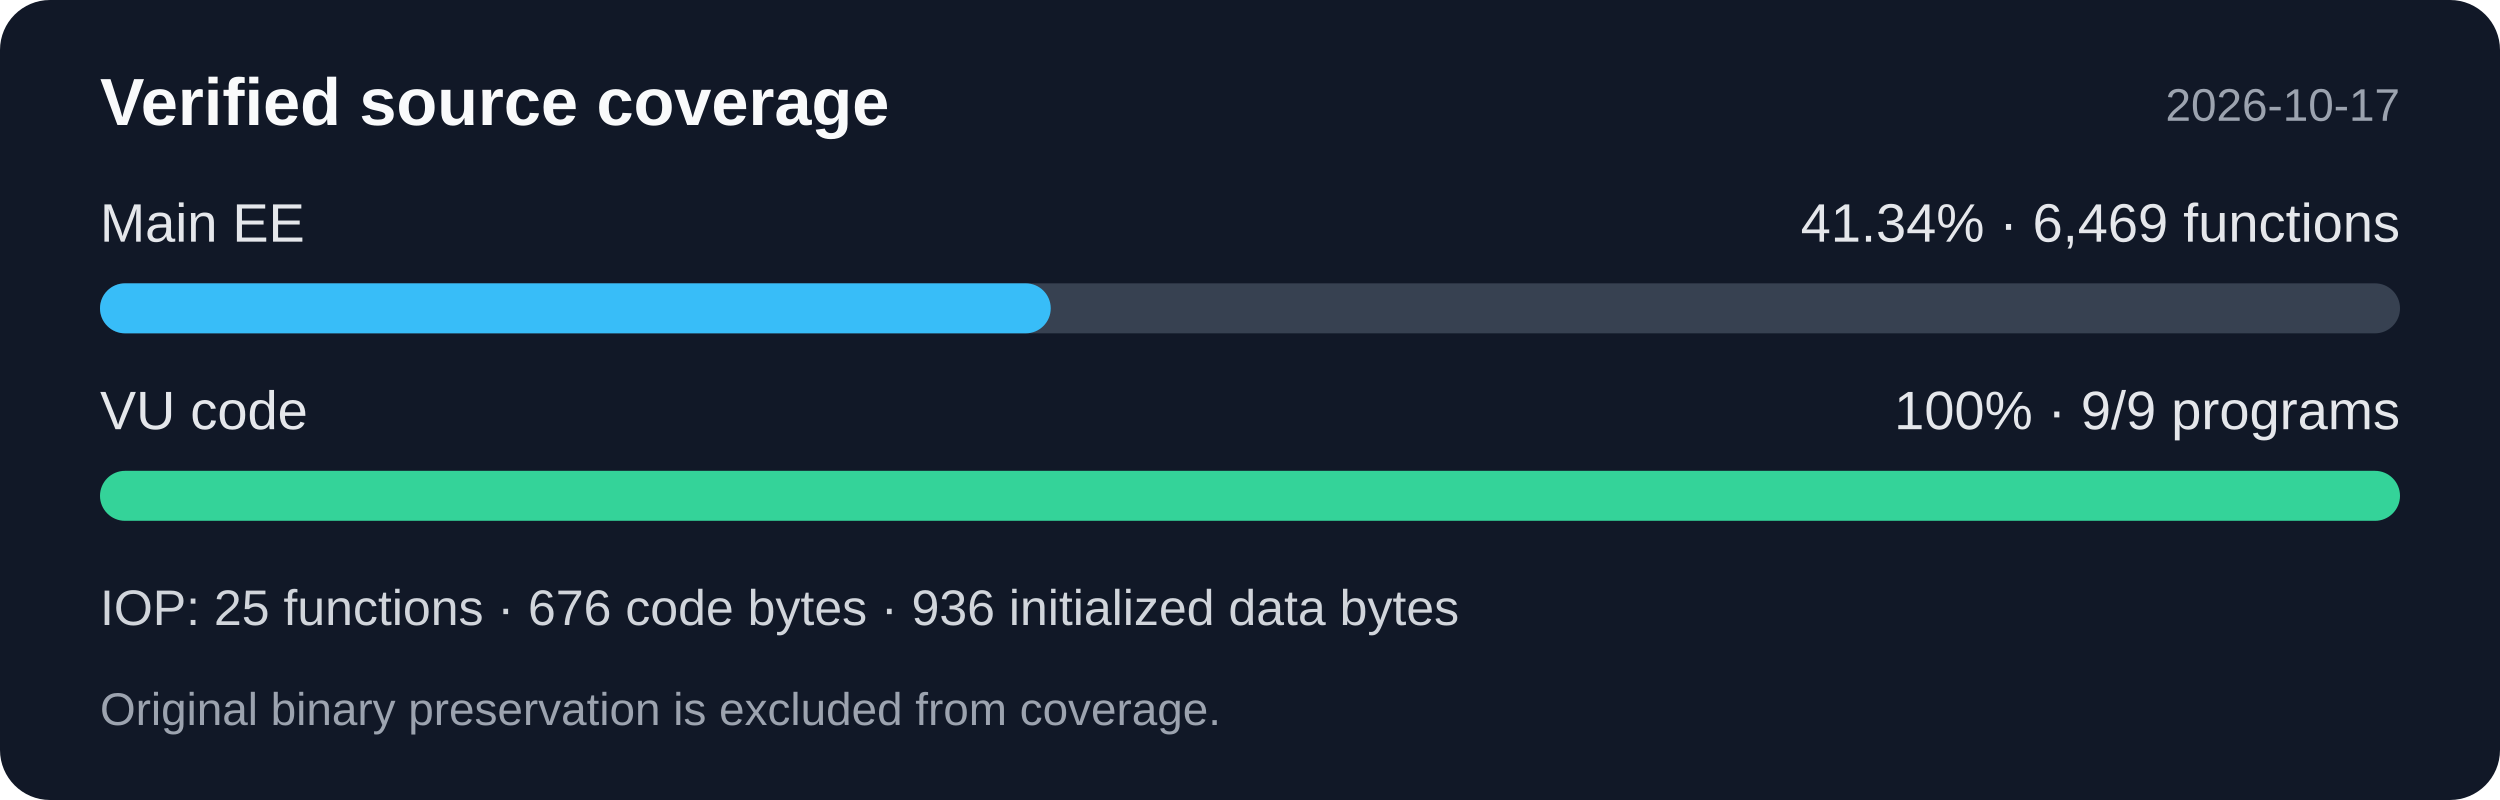
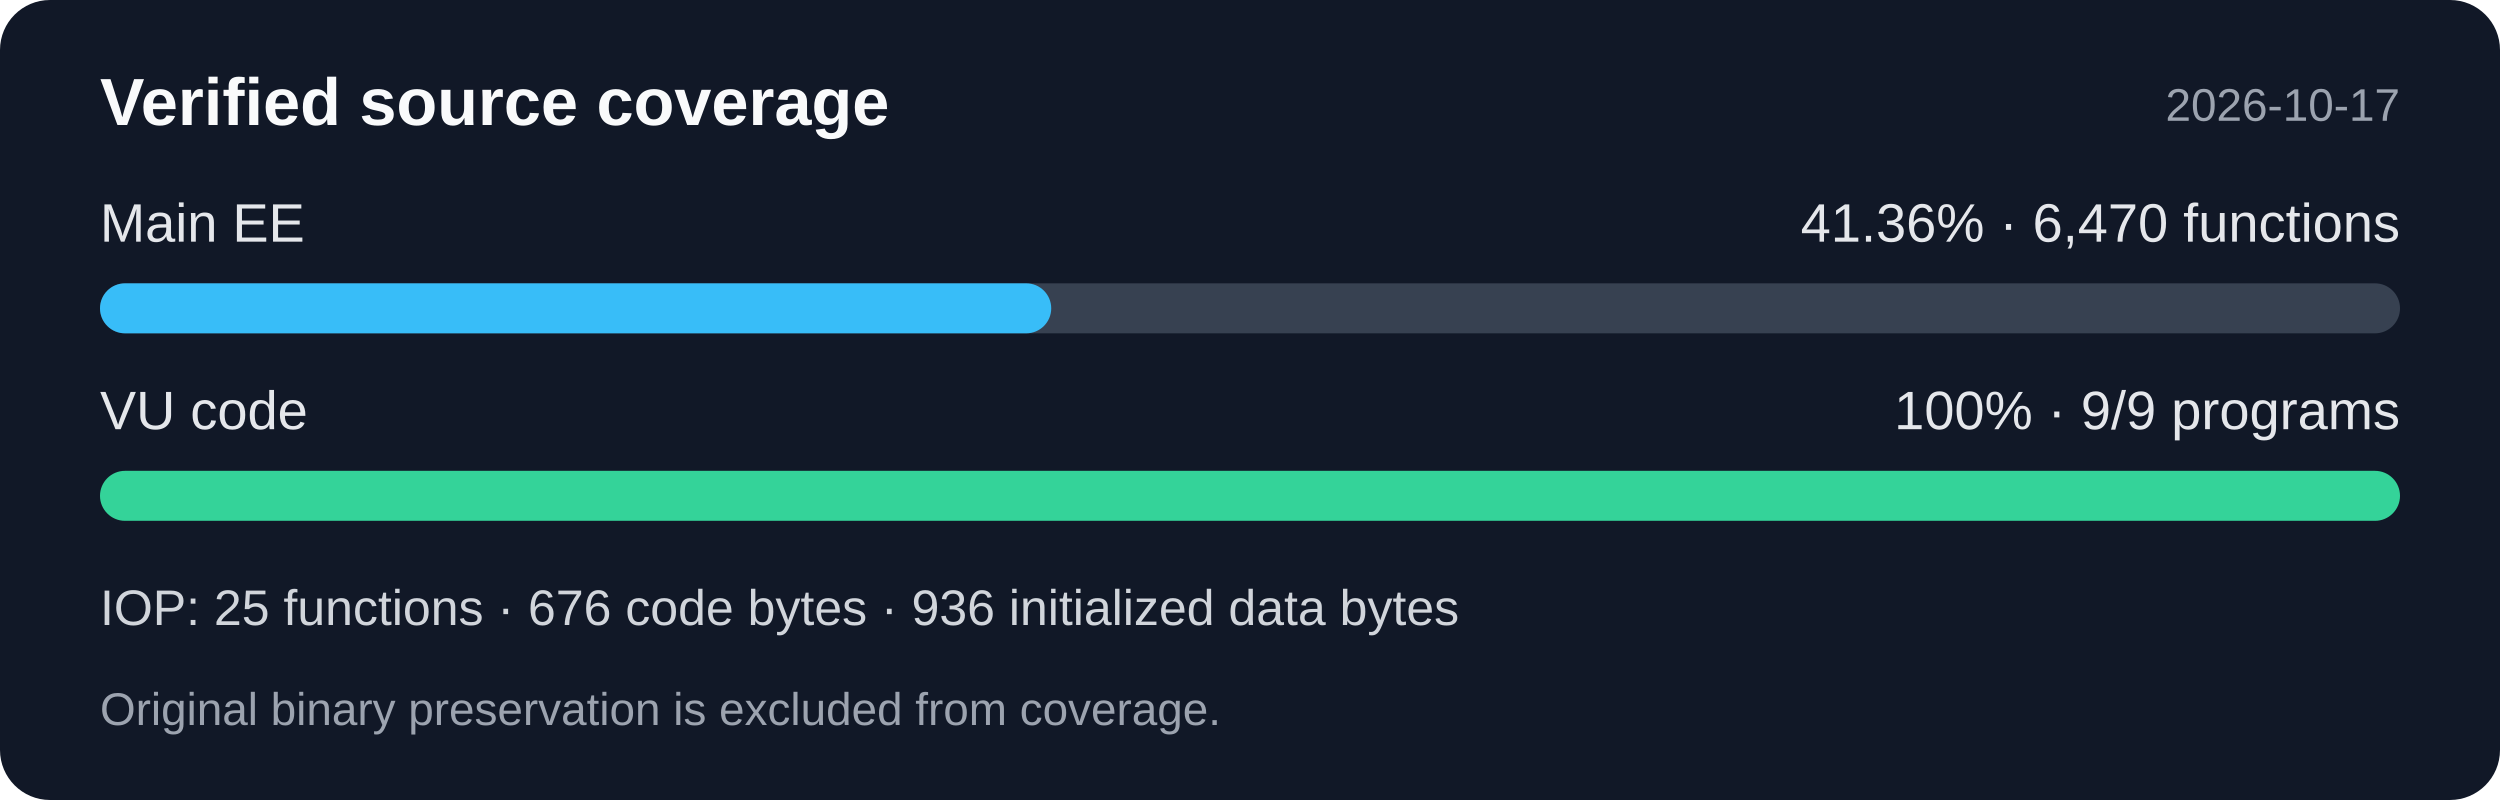
<svg xmlns="http://www.w3.org/2000/svg" width="600" height="192" viewBox="0 0 600 192" role="img" aria-labelledby="title desc">
  <rect width="600" height="192" rx="12" fill="#111827" />
  <g font-family="Segoe UI,Arial,sans-serif">
    <text x="24" y="30" fill="#f9fafb" font-size="16" font-weight="600">Verified source coverage</text>
    <text x="576" y="29" fill="#9ca3af" font-size="11" text-anchor="end">2026-10-17</text>
    <text x="24" y="58" fill="#e5e7eb" font-size="13">Main EE</text>
-     <text x="576" y="58" fill="#e5e7eb" font-size="13" text-anchor="end">41.34% · 6,469 functions</text>
+     <text x="576" y="58" fill="#e5e7eb" font-size="13" text-anchor="end">41.36% · 6,470 functions</text>
    <rect x="24" y="68" width="552" height="12" rx="6" fill="#374151" />
-     <rect x="24" y="68" width="228.178" height="12" rx="6" fill="#38bdf8" />
+     <rect x="24" y="68" width="228.294" height="12" rx="6" fill="#38bdf8" />
    <text x="24" y="103" fill="#e5e7eb" font-size="13">VU code</text>
    <text x="576" y="103" fill="#e5e7eb" font-size="13" text-anchor="end">100% · 9/9 programs</text>
    <rect x="24" y="113" width="552" height="12" rx="6" fill="#34d399" />
    <text x="24" y="150" fill="#d1d5db" font-size="12">IOP: 25 functions · 676 code bytes · 936 initialized data bytes</text>
    <text x="24" y="174" fill="#9ca3af" font-size="11">Original binary preservation is excluded from coverage.</text>
  </g>
</svg>
